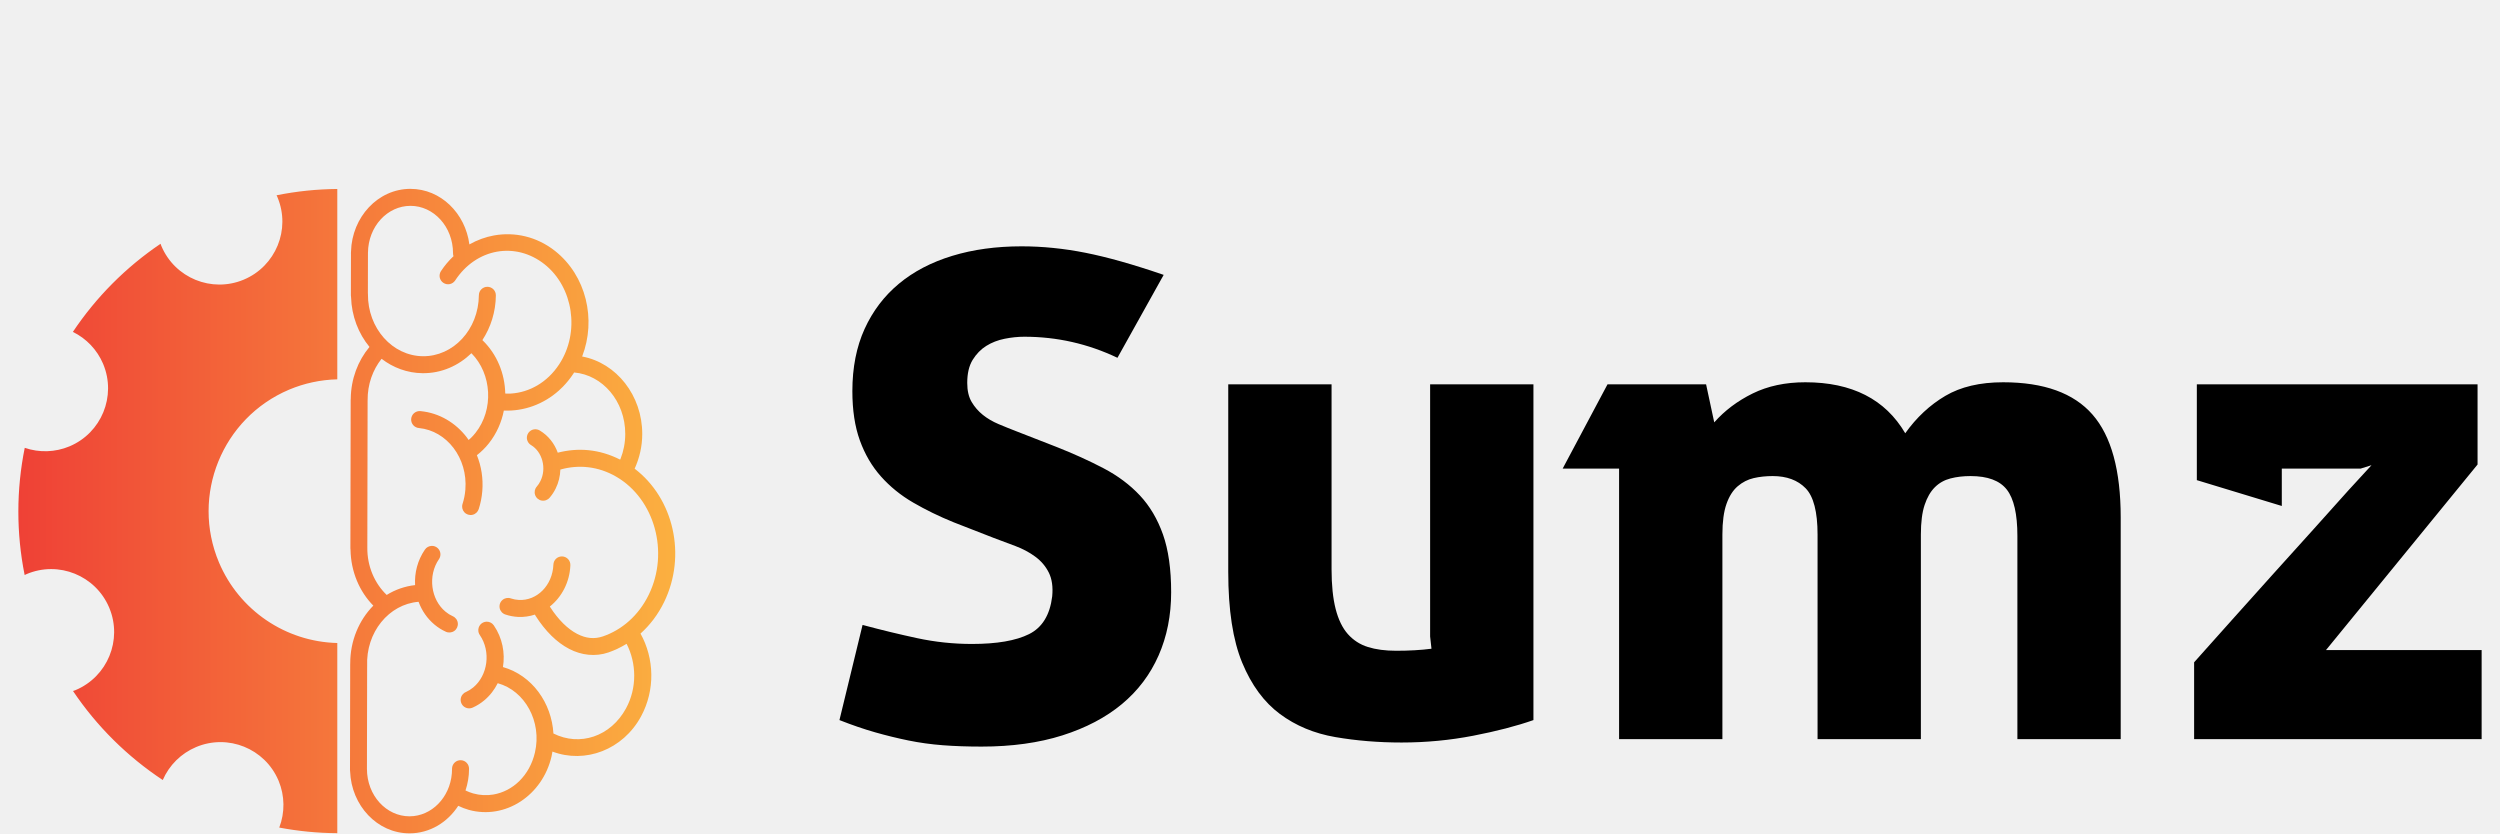
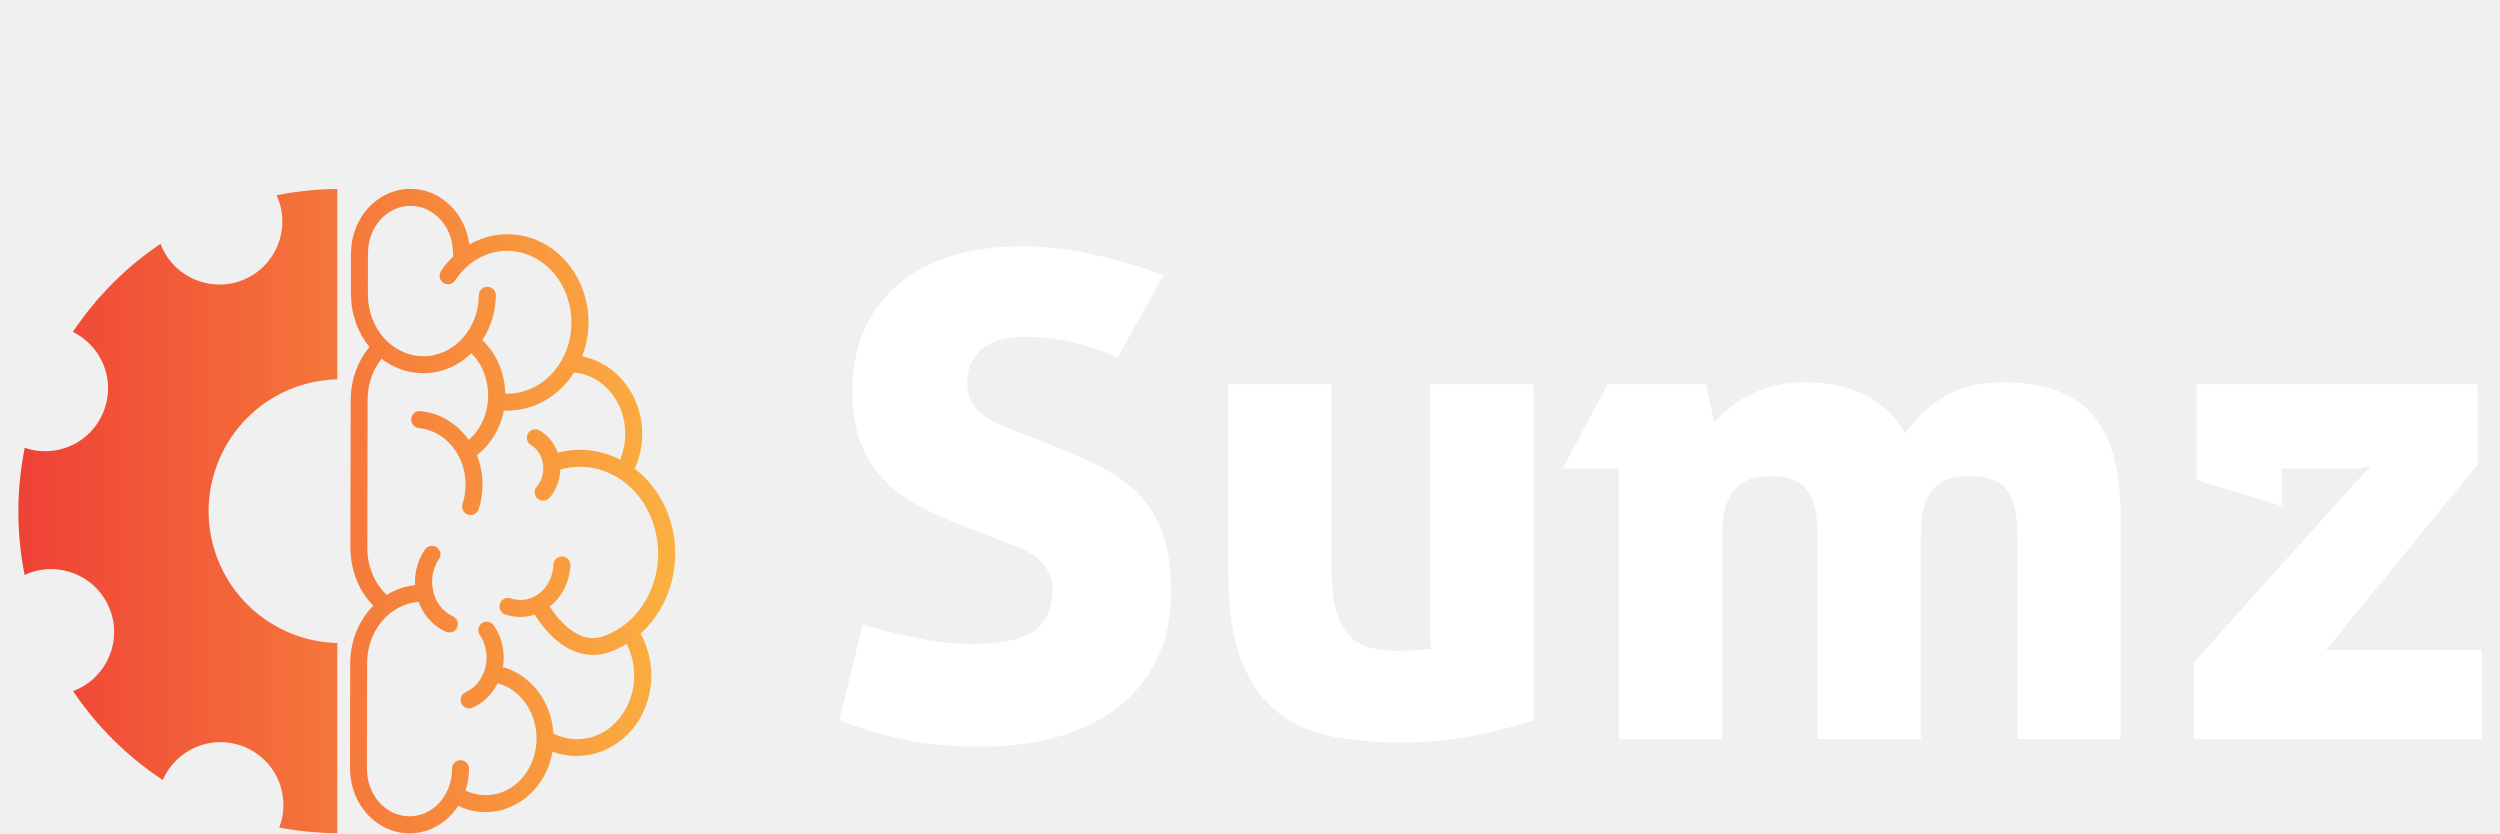
<svg xmlns="http://www.w3.org/2000/svg" width="90" height="30" viewBox="0 0 300 101.491" class="css-1j8o68f" version="1.1" id="svg12">
  <defs id="SvgjsDefs10989">
    <linearGradient id="SvgjsLinearGradient10994">
      <stop id="SvgjsStop10995" stop-color="#ef4136" offset="0" />
      <stop id="SvgjsStop10996" stop-color="#fbb040" offset="1" />
    </linearGradient>
  </defs>
  <g id="SvgjsG10990" featurekey="hmhgWD-0" transform="matrix(0.827779,0,0,0.827779,-1.498085,20.44879)" fill="url(#SvgjsLinearGradient10994)">
    <path d="m59.5 3.082c-4.795 0-8.602 4.16-8.746 9.193a1.25 1.25 0 0 0-0.01 0.16v0.051 0.002c-2.12e-4 0.027-0.004 0.053-0.004 0.08a1.25 1.25 0 0 0 0.004 0.125l-0.012 6.062a1.25 1.25 0 0 0 0.027 0.27 1.25 1.25 0 0 0 0 0.006c0.088 2.786 1.089 5.342 2.709 7.309-1.697 2.033-2.723 4.707-2.754 7.625a1.25 1.25 0 0 0-0.012 0.18l-0.041 21.643a1.25 1.25 0 0 0 0 0.008c-3.4e-5 0.003 3.3e-5 0.005 0 0.008v0.164a1.25 1.25 0 0 0 0.018 0.215 1.25 1.25 0 0 0 0 0.008c0.058 3.216 1.313 6.136 3.356 8.213-2.113 2.135-3.4 5.177-3.398 8.484v0.002a1.25 1.25 0 0 0-0.006 0.121l-0.029 15.393a1.25 1.25 0 0 0 0 0.014c0 0.002-1e-6 0.004 0 0.006v0.156a1.25 1.25 0 0 0 0.018 0.225c0.189 4.991 3.977 9.1 8.742 9.1 2.987 0 5.589-1.618 7.166-4.051 0.492 0.234 1 0.442 1.537 0.592 5.393 1.499 10.865-2.125 12.193-7.873 0.054-0.233 0.09-0.466 0.129-0.699 4.827 1.821 10.372-0.265 13.033-5.17 2.117-3.903 1.951-8.559-0.076-12.191 1.391-1.247 2.581-2.804 3.471-4.631 3.343-6.865 1.417-15.253-4.334-19.629 0.706-1.55 1.119-3.279 1.119-5.115 0-5.654-3.788-10.445-8.842-11.391 2.112-5.442 0.607-11.91-4.006-15.543-2.675-2.106-5.914-2.814-8.961-2.268-1.26 0.226-2.482 0.678-3.623 1.322-0.591-4.563-4.201-8.174-8.668-8.174zm-10.766 0.018a47.453 47.453 0 0 0-8.94 0.928l0.006 0.004 0.002 0.002a9.264 9.264 0 0 1 0.111 0.238l0.025 0.062a9.264 9.264 0 0 1-4.973 12.109 9.264 9.264 0 0 1-12.115-4.951 9.264 9.264 0 0 1-0.121-0.328 47.453 47.453 0 0 0-12.898 12.963 9.264 9.264 0 0 1 4.436 4.674l0.027 0.064a9.264 9.264 0 0 1-4.973 12.107 9.264 9.264 0 0 1-6.574 0.213 47.453 47.453 0 0 0-0.014 18.713 9.264 9.264 0 0 1 0.295-0.139 9.264 9.264 0 0 1 12.133 4.906l0.027 0.064a9.264 9.264 0 0 1-4.973 12.105 9.264 9.264 0 0 1-0.363 0.131 47.453 47.453 0 0 0 13.203 13.094 9.264 9.264 0 0 1 4.887-4.842 9.264 9.264 0 0 1 12.135 4.906l0.027 0.064a9.264 9.264 0 0 1 0.09 6.869 47.453 47.453 0 0 0 8.539 0.826v-27.98a19.424 19.424 0 0 1-17.408-11.857 19.424 19.424 0 0 1 10.332-25.426 19.424 19.424 0 0 1 7.076-1.51v-28.012zm10.766 2.482c3.407 0 6.262 3.053 6.262 6.986a1.25 1.25 0 0 0 0.068 0.422c-0.678 0.644-1.302 1.37-1.844 2.197a1.25 1.25 0 1 0 2.092 1.369c3.092-4.723 8.867-5.748 13.127-2.393 4.26 3.355 5.272 10.002 2.18 14.725-1.758 2.685-4.399 4.144-7.119 4.314-0.273 0.017-0.547 0.005-0.82-0.004-0.062-2.905-1.192-5.772-3.367-7.863 1.227-1.869 1.961-4.138 1.984-6.58a1.25 1.25 0 1 0-2.5-0.025c-0.048 5.084-3.788 9.027-8.244 8.977-4.457-0.051-8.126-4.082-8.078-9.166a1.25 1.25 0 0 0-0.004-0.125 1.25 1.25 0 0 0-0.004-0.025l0.01-5.293 0.002-0.613c0.041-3.892 2.873-6.902 6.256-6.902zm8.973 21.689c3.012 3.038 3.31 8.29 0.594 11.713-0.216 0.272-0.442 0.524-0.68 0.756-0.108 0.105-0.224 0.192-0.336 0.289-0.087-0.124-0.166-0.253-0.258-0.373-1.634-2.135-4.022-3.601-6.799-3.871a1.25 1.25 0 0 0-0.123-0.008 1.25 1.25 0 0 0-0.119 2.496c4.081 0.397 7.202 4.402 6.824 9.07-0.059 0.73-0.2 1.427-0.412 2.082a1.25 1.25 0 1 0 2.379 0.768c0.271-0.839 0.451-1.726 0.525-2.648 0.151-1.861-0.146-3.663-0.795-5.277 0.633-0.494 1.224-1.067 1.75-1.73 1.142-1.439 1.876-3.106 2.215-4.836 2.914 0.127 5.822-0.905 8.111-2.957 0.198-0.177 0.39-0.362 0.578-0.555 0.565-0.577 1.085-1.221 1.549-1.93 0.035-0.053 0.062-0.109 0.096-0.162 4.168 0.358 7.527 4.197 7.527 9.037 0 1.307-0.248 2.544-0.691 3.66-0.017 0.043-0.041 0.082-0.059 0.125-1.5-0.762-3.071-1.23-4.65-1.387-1.53-0.151-3.059-0.014-4.529 0.367-0.476-1.33-1.372-2.499-2.639-3.26a1.25 1.25 0 0 0-0.715-0.186 1.25 1.25 0 0 0-0.572 2.328c1.649 0.99 2.32 3.403 1.371 5.303-0.148 0.297-0.324 0.56-0.52 0.789a1.25 1.25 0 1 0 1.9 1.623c0.33-0.386 0.618-0.819 0.855-1.295 0.449-0.898 0.674-1.862 0.703-2.818 2.682-0.766 5.597-0.49 8.254 1.066 5.612 3.287 7.801 11.083 4.758 17.334-1.509 3.098-3.98 5.197-6.754 6.143-1.248 0.426-2.485 0.312-3.814-0.383s-2.721-2.014-3.977-3.977a1.25 1.25 0 0 0-0.02-0.029c1.752-1.386 2.922-3.583 3.025-6.059a1.25 1.25 0 0 0-1.215-1.318 1.25 1.25 0 0 0-1.283 1.215c-0.128 3.081-2.439 5.323-5.07 5.191-0.411-0.021-0.805-0.098-1.182-0.225a1.251 1.251 0 1 0-0.797 2.371c0.588 0.198 1.211 0.317 1.853 0.35 0.866 0.043 1.697-0.085 2.477-0.342a1.25 1.25 0 0 0 0.105 0.193c1.43 2.235 3.089 3.887 4.924 4.846 1.835 0.959 3.878 1.182 5.779 0.533 0.932-0.318 1.828-0.751 2.682-1.273 1.459 2.842 1.556 6.473-0.078 9.486-2.268 4.181-6.834 5.646-10.688 3.707-0.271-4.508-3.128-8.544-7.426-9.775 0.339-2.074-0.082-4.286-1.336-6.117a1.25 1.25 0 0 0-1.062-0.559 1.25 1.25 0 0 0-1.217 1.43 1.25 1.25 0 0 0 0.023 0.123 1.25 1.25 0 0 0 0.191 0.418c1.656 2.418 1.187 5.928-0.979 7.711-0.339 0.279-0.694 0.499-1.059 0.664a1.25 1.25 0 1 0 1.031 2.275c0.567-0.257 1.112-0.594 1.617-1.01 0.868-0.715 1.54-1.593 2.023-2.559a1.25 1.25 0 0 0 0.023 0.008c3.983 1.107 6.501 5.648 5.453 10.184-0.786 3.401-3.263 5.713-6.133 6.189-0.239 0.04-0.481 0.068-0.725 0.082-0.488 0.028-0.985 0.001-1.482-0.08-0.249-0.041-0.497-0.095-0.746-0.164-0.395-0.11-0.768-0.263-1.131-0.436 0.331-1 0.52-2.07 0.52-3.184a1.25 1.25 0 0 0-2.498-0.088 1.25 1.25 0 0 0-0.002 0.088c0 3.688-2.51 6.601-5.631 6.951-0.208 0.023-0.418 0.035-0.631 0.035-3.405 0-6.257-3.05-6.26-6.981-1e-6 -0.002 0-0.004 0-0.006l0.029-14.947a1.25 1.25 0 0 0 0.002-0.154c-0.216-5 3.212-9.125 7.566-9.473 0.477 1.292 1.27 2.471 2.379 3.385 0.505 0.416 1.048 0.755 1.615 1.012a1.25 1.25 0 1 0 1.031-2.277c-0.365-0.165-0.72-0.385-1.059-0.664-2.165-1.783-2.634-5.293-0.979-7.711a1.25 1.25 0 0 0-1.041-1.971 1.25 1.25 0 0 0-1.022 0.559c-1.073 1.567-1.537 3.412-1.438 5.211-1.517 0.169-2.928 0.674-4.176 1.447-1.756-1.68-2.887-4.186-2.85-7.004l0.02-10.695 0.021-10.838a1.25 1.25 0 0 0 0.002-0.1c-0.022-2.354 0.765-4.493 2.053-6.107 1.701 1.308 3.773 2.093 6.031 2.119 2.771 0.032 5.28-1.095 7.184-2.936z" id="path6" />
  </g>
-   <g id="SvgjsG10991" featurekey="1RRcwp-0" transform="matrix(4.139081,0,0,4.139081,97.59891,7.235049)" fill="#000000">
+   <g id="SvgjsG10991" featurekey="1RRcwp-0" transform="matrix(4.139081,0,0,4.139081,97.59891,7.235049)" fill="#fff">
    <path d="M3.94 13.62 c-0.427 -0.173 -0.823 -0.367 -1.19 -0.58 s-0.683 -0.47 -0.95 -0.77 s-0.473 -0.653 -0.62 -1.06 s-0.22 -0.89 -0.22 -1.45 c0 -0.693 0.12 -1.303 0.36 -1.83 s0.577 -0.97 1.01 -1.33 s0.957 -0.633 1.57 -0.82 s1.293 -0.28 2.04 -0.28 c0.613 0 1.24 0.063 1.88 0.19 s1.407 0.343 2.3 0.65 l-1.36 2.44 c-0.867 -0.413 -1.78 -0.62 -2.74 -0.62 c-0.187 0 -0.38 0.02 -0.58 0.06 s-0.38 0.11 -0.54 0.21 s-0.293 0.237 -0.4 0.41 s-0.16 0.4 -0.16 0.68 c0 0.227 0.043 0.413 0.13 0.56 s0.197 0.273 0.33 0.38 s0.287 0.197 0.46 0.27 s0.347 0.143 0.52 0.21 l1.18 0.46 c0.507 0.2 0.97 0.41 1.39 0.63 s0.777 0.487 1.07 0.8 s0.52 0.697 0.68 1.15 s0.24 1.02 0.24 1.7 s-0.123 1.3 -0.37 1.86 s-0.607 1.037 -1.08 1.43 s-1.057 0.7 -1.75 0.92 s-1.487 0.33 -2.38 0.33 c-0.413 0 -0.793 -0.013 -1.14 -0.04 s-0.683 -0.073 -1.01 -0.14 s-0.653 -0.147 -0.98 -0.24 s-0.677 -0.213 -1.05 -0.36 l0.68 -2.8 c0.547 0.147 1.083 0.277 1.61 0.39 s1.063 0.17 1.61 0.17 c0.733 0 1.293 -0.097 1.68 -0.29 s0.613 -0.563 0.68 -1.11 c0.027 -0.28 -0.007 -0.513 -0.1 -0.7 s-0.227 -0.343 -0.4 -0.47 s-0.367 -0.23 -0.58 -0.31 l-0.64 -0.24 z M12.02 9.56 l3.04 -0 l0 5.44 c0 0.467 0.04 0.857 0.12 1.17 s0.2 0.56 0.36 0.74 s0.357 0.307 0.59 0.38 s0.51 0.11 0.83 0.11 c0.387 0 0.733 -0.02 1.04 -0.06 l-0.04 -0.36 l0 -7.42 l3.04 0 l0 9.88 c-0.493 0.173 -1.083 0.327 -1.77 0.46 s-1.39 0.2 -2.11 0.2 c-0.68 0 -1.33 -0.053 -1.95 -0.16 s-1.163 -0.333 -1.63 -0.68 s-0.837 -0.85 -1.11 -1.51 s-0.41 -1.55 -0.41 -2.67 l0 -5.52 z M23.52 12.04 l-1.66 0 l1.32 -2.48 l2.9 0 l0.24 1.12 c0.307 -0.347 0.683 -0.63 1.13 -0.85 s0.963 -0.33 1.55 -0.33 c1.373 0 2.353 0.5 2.94 1.5 c0.333 -0.467 0.727 -0.833 1.18 -1.1 s1.02 -0.4 1.7 -0.4 c1.2 0 2.077 0.317 2.63 0.95 s0.83 1.643 0.83 3.03 l0 6.52 l-3.04 0 l0 -5.98 c0 -0.64 -0.103 -1.093 -0.31 -1.36 s-0.563 -0.4 -1.07 -0.4 c-0.213 0 -0.41 0.023 -0.59 0.07 s-0.333 0.133 -0.46 0.26 s-0.227 0.3 -0.3 0.52 s-0.11 0.51 -0.11 0.87 l0 6.02 l-3.04 0 l0 -6.02 c0 -0.667 -0.117 -1.12 -0.35 -1.36 s-0.557 -0.36 -0.97 -0.36 c-0.2 0 -0.387 0.02 -0.56 0.06 s-0.33 0.12 -0.47 0.24 s-0.25 0.293 -0.33 0.52 s-0.12 0.527 -0.12 0.9 l0 6.02 l-3.04 0 l0 -7.96 z M44.32 17.38 l4.58 0 l0 2.62 l-8.46 0 l0 -2.26 l0.33 -0.37 l0.84 -0.94 l1.13 -1.26 l1.2 -1.33 l1.04 -1.16 l0.68 -0.74 l-0.32 0.1 l-2.32 0 l0 1.1 l-2.5 -0.76 l0 -2.82 l8.26 0 l0 2.36 z" id="path9" />
  </g>
</svg>
